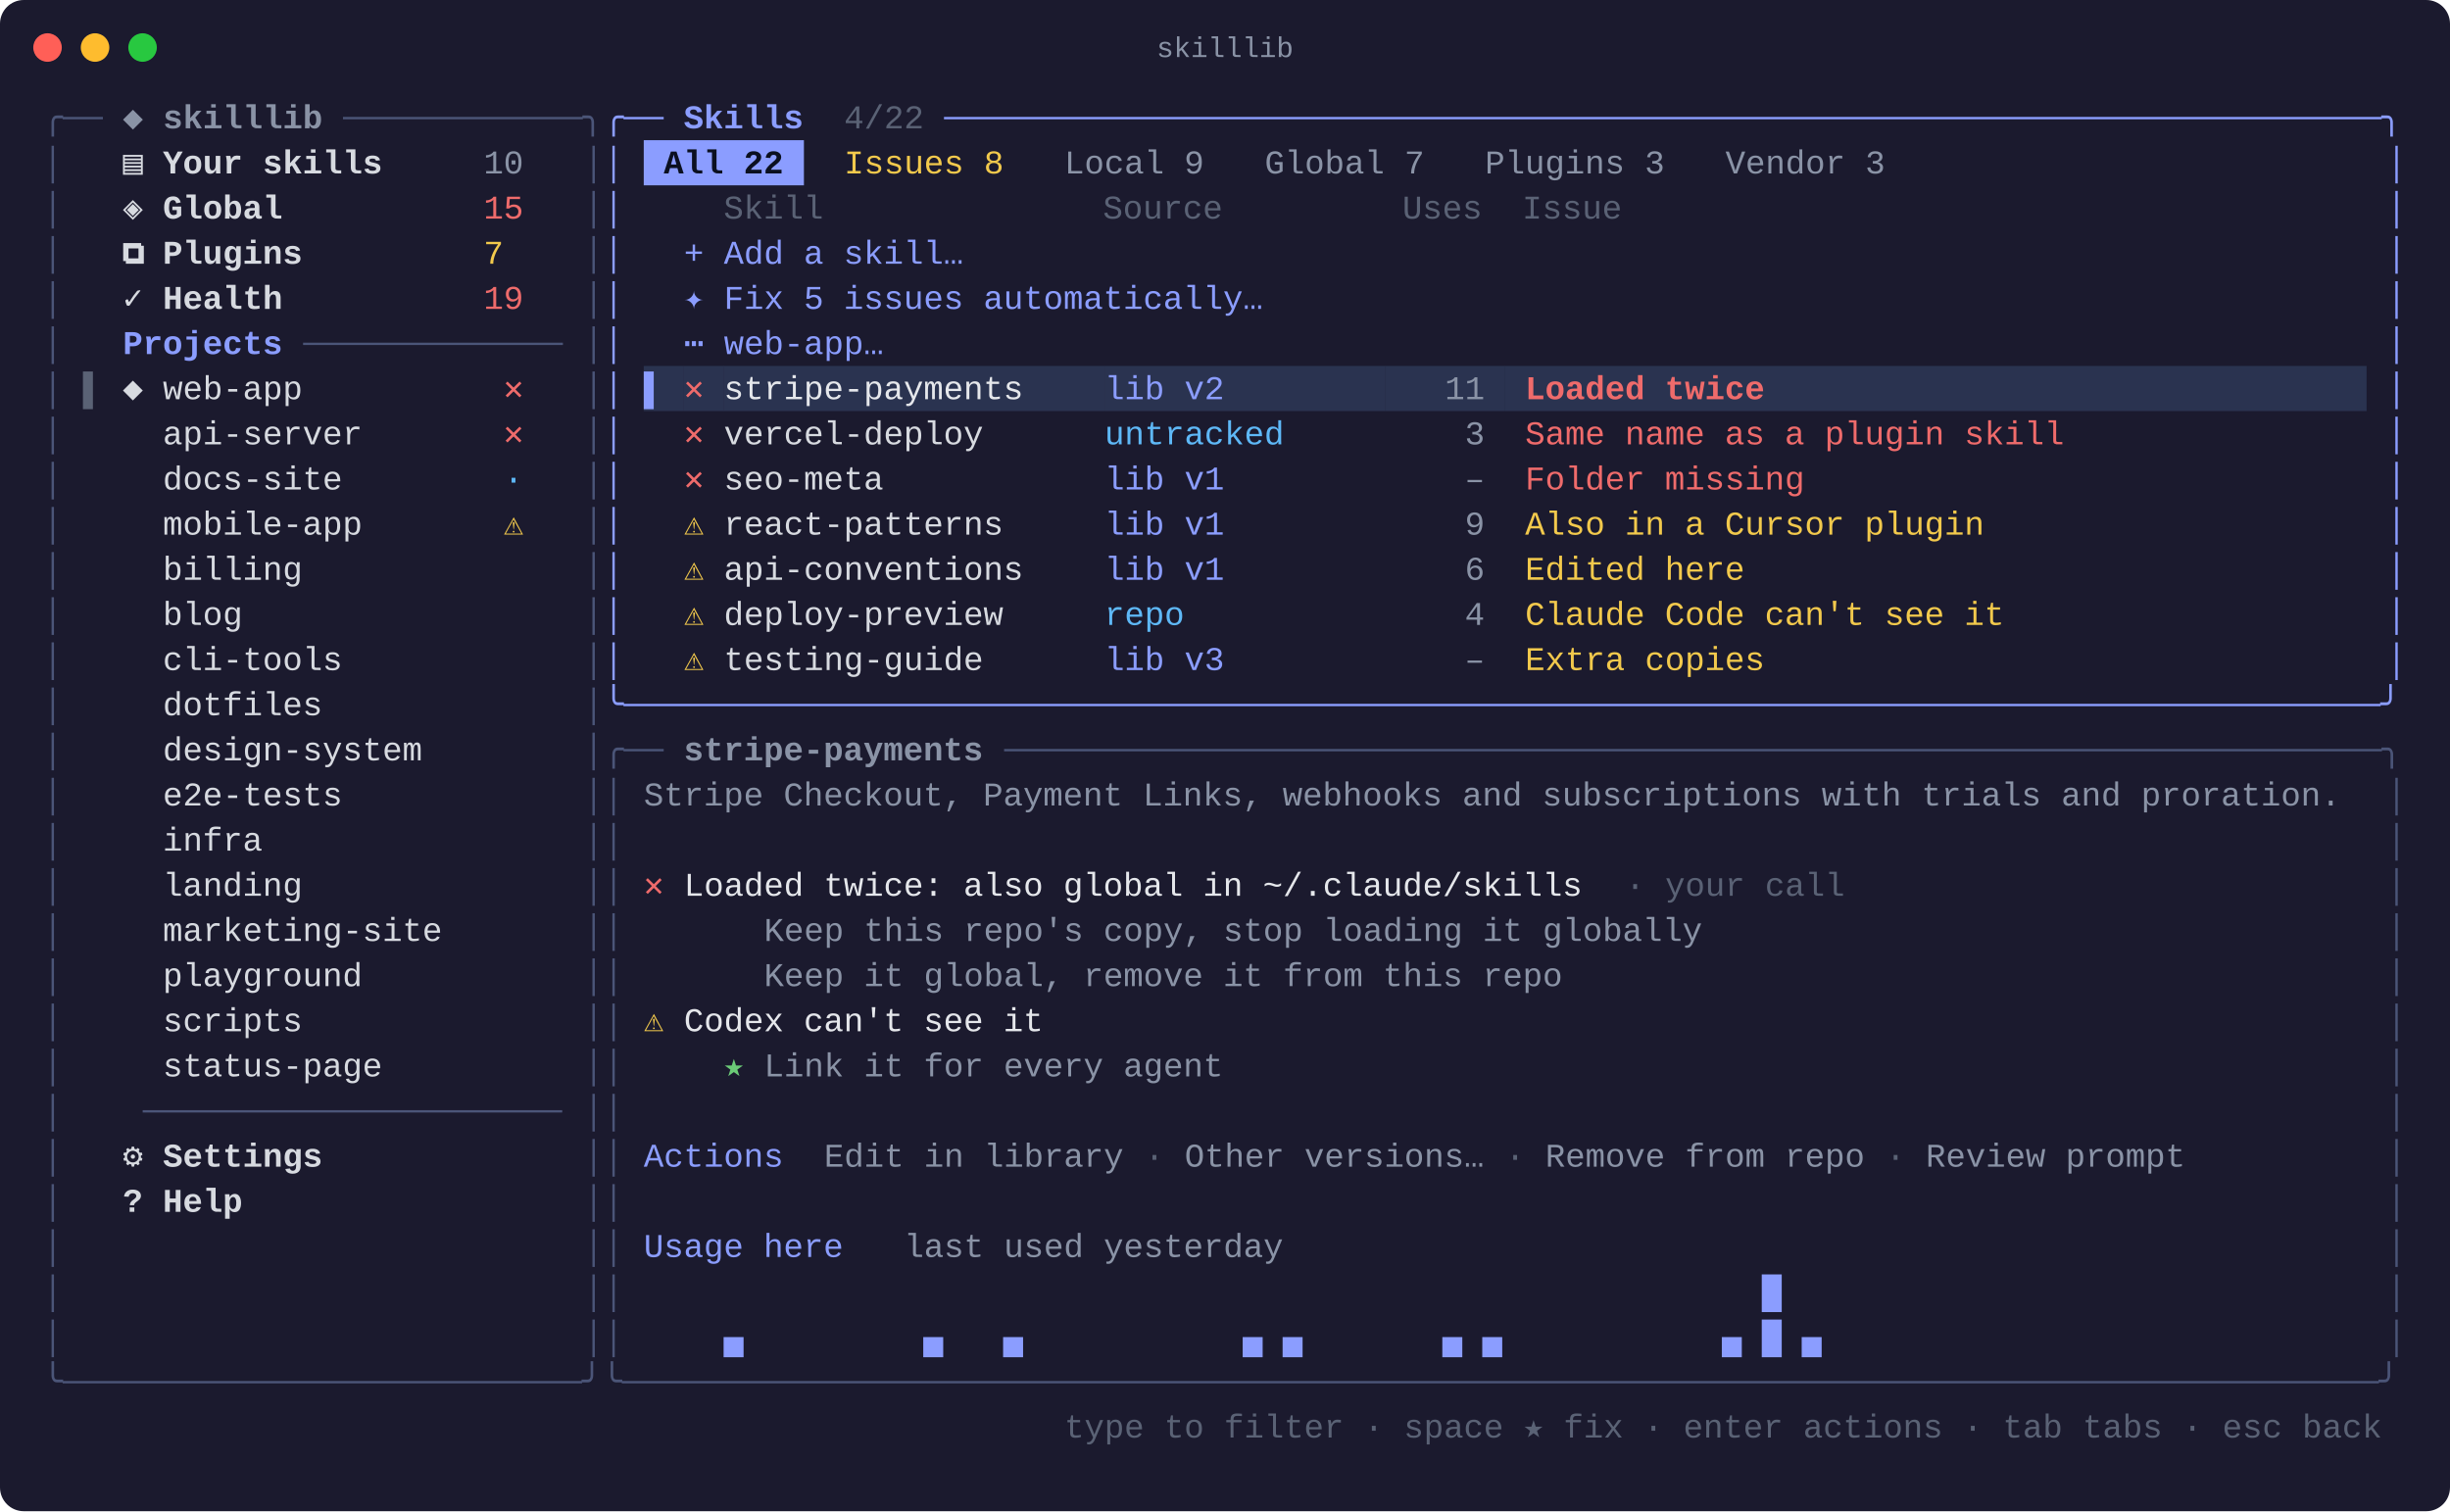
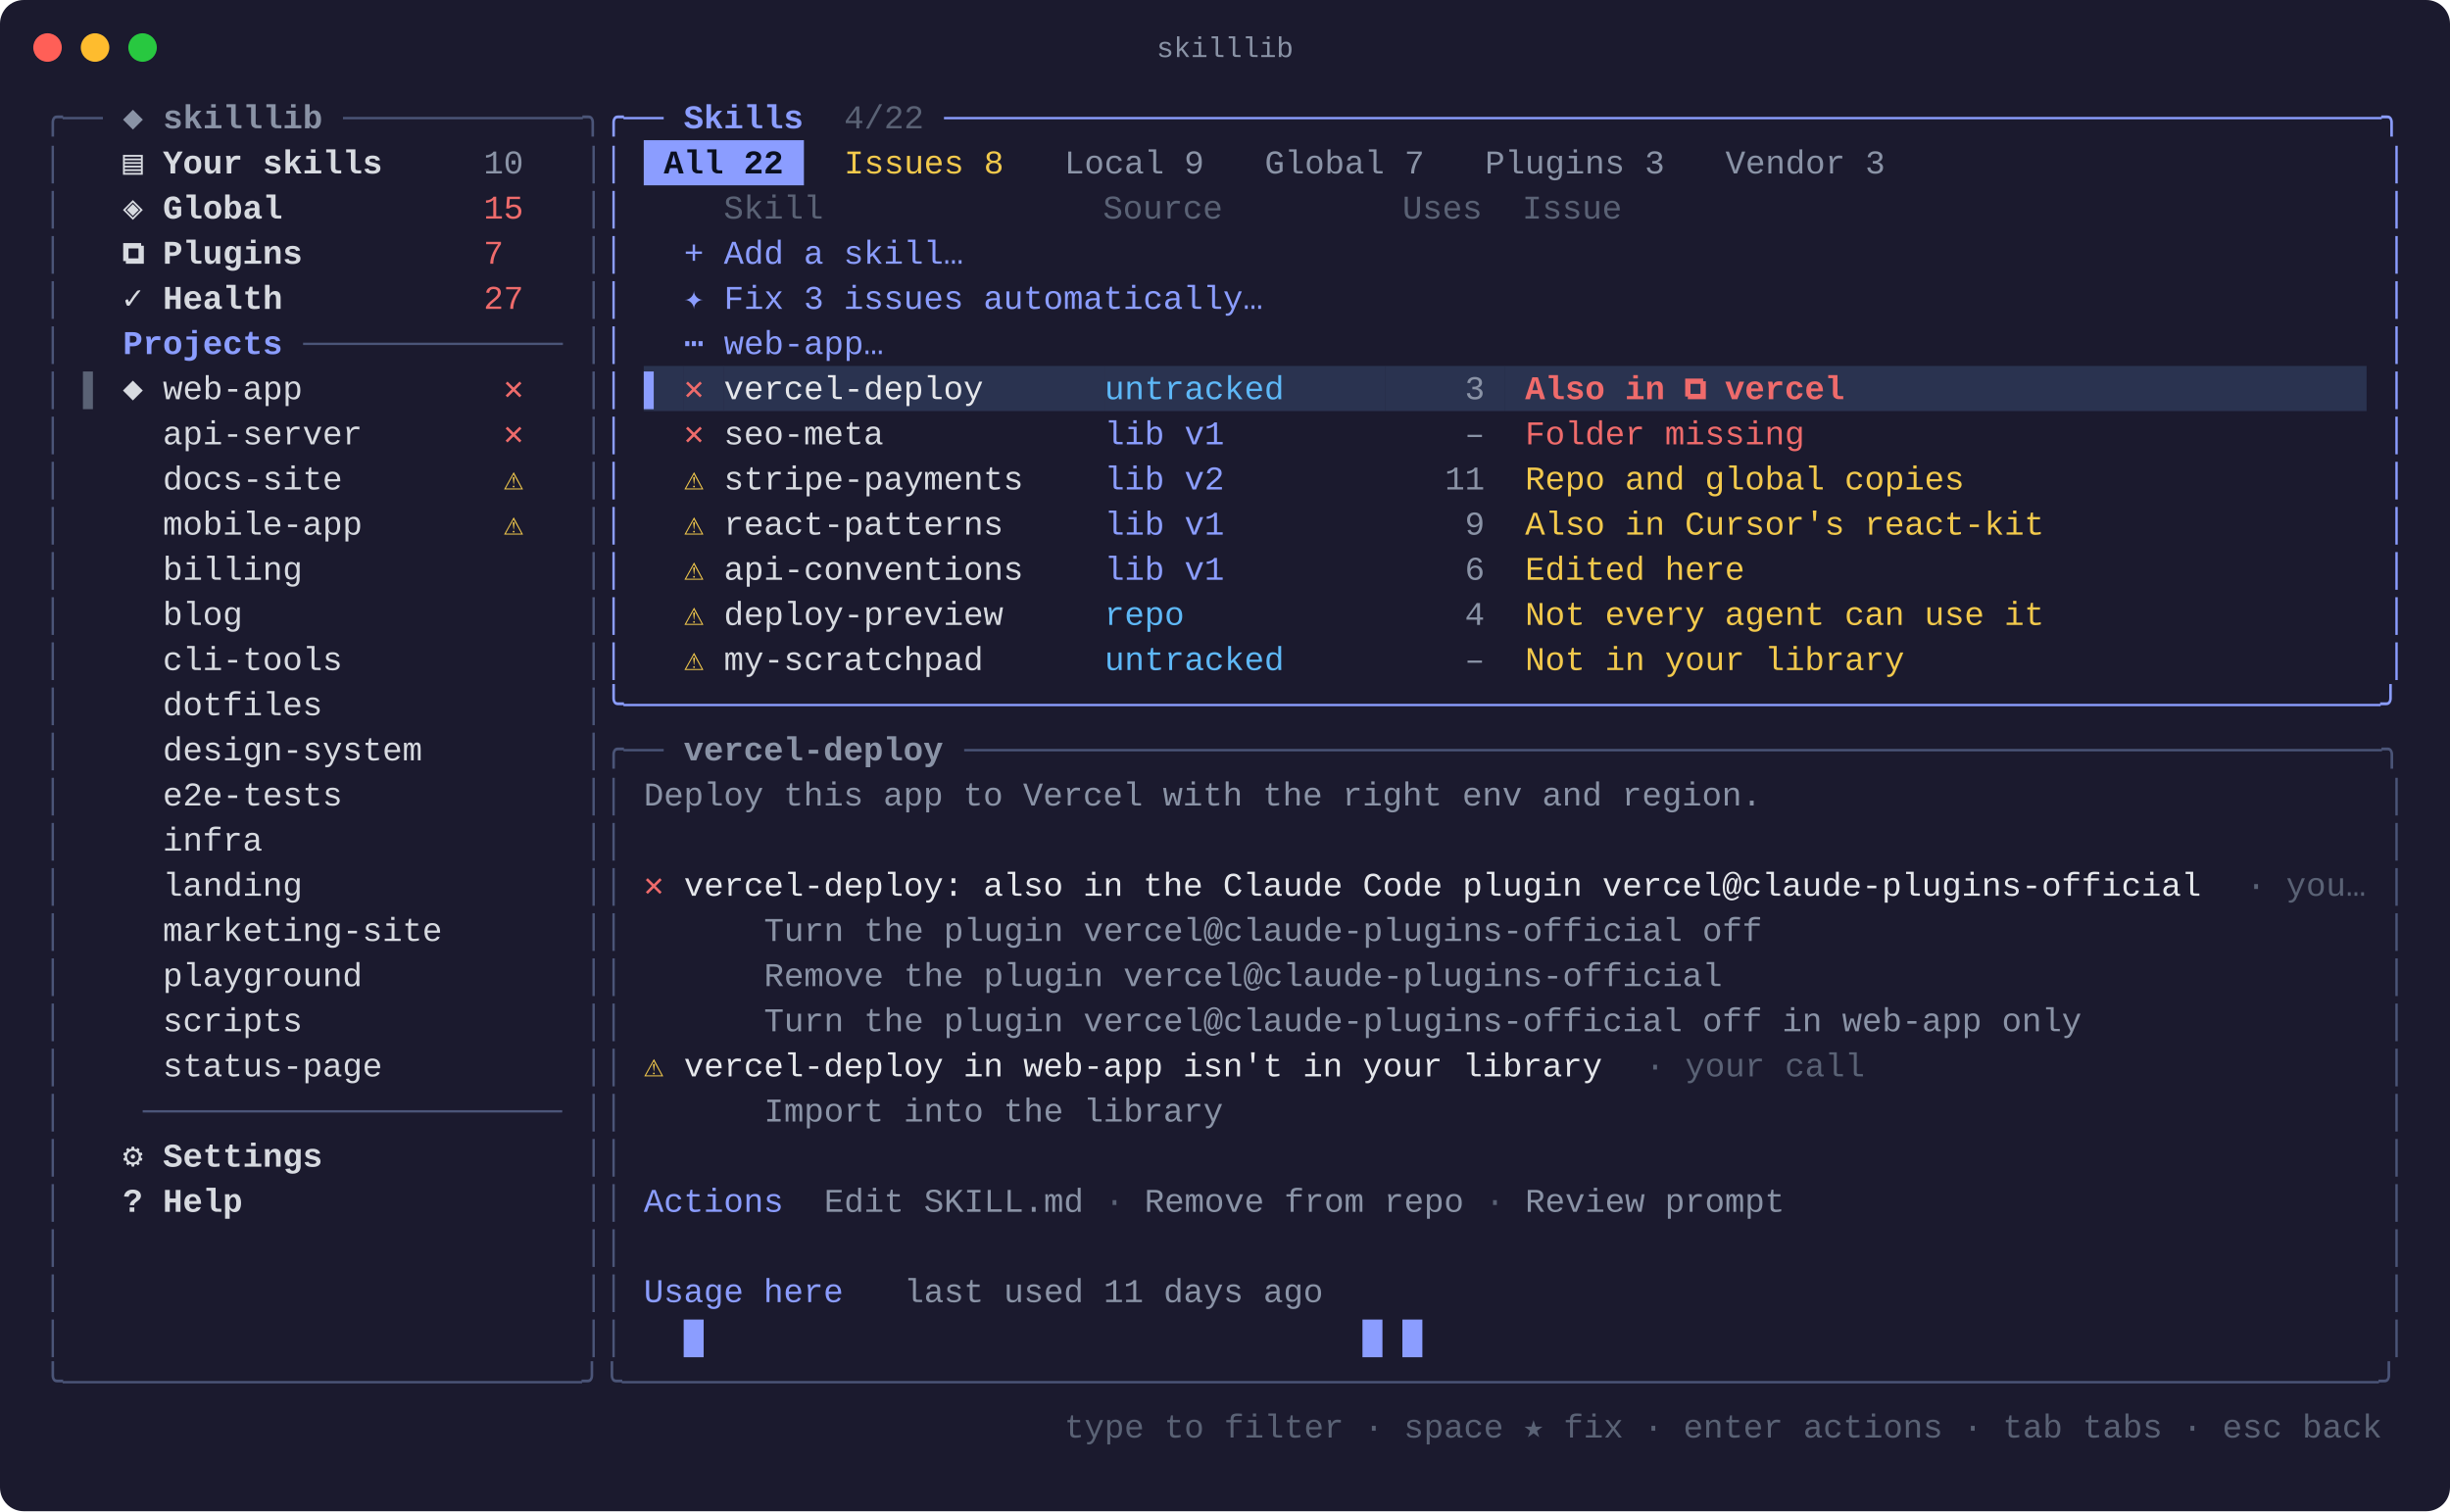
<svg xmlns="http://www.w3.org/2000/svg" width="1031" height="636" viewBox="0 0 1031 636" font-family="SFMono-Regular, Menlo, Consolas, 'Liberation Mono', monospace" font-size="14">
  <rect width="1031" height="636" rx="10" fill="#1b1a2e" />
  <circle cx="20" cy="20" r="6" fill="#ff5f57" />
  <circle cx="40" cy="20" r="6" fill="#febc2e" />
  <circle cx="60" cy="20" r="6" fill="#28c840" />
  <text x="515.5" y="24" fill="#8a93a6" font-size="12" text-anchor="middle">skilllib</text>
  <text x="18.0" y="54.0" fill="#4b5578" xml:space="preserve" textLength="25.3" lengthAdjust="spacingAndGlyphs">╭──</text>
  <text x="43.3" y="54.0" fill="#8a93a6" font-weight="bold" xml:space="preserve" textLength="101.2" lengthAdjust="spacingAndGlyphs"> ◆ skilllib </text>
  <text x="144.4" y="54.0" fill="#4b5578" xml:space="preserve" textLength="109.6" lengthAdjust="spacingAndGlyphs">────────────╮</text>
  <text x="254.0" y="54.0" fill="#8b9dff" xml:space="preserve" textLength="25.3" lengthAdjust="spacingAndGlyphs">╭──</text>
  <text x="279.3" y="54.0" fill="#8b9dff" font-weight="bold" xml:space="preserve" textLength="67.4" lengthAdjust="spacingAndGlyphs"> Skills </text>
  <text x="346.8" y="54.0" fill="#5a6275" xml:space="preserve" textLength="50.6" lengthAdjust="spacingAndGlyphs"> 4/22 </text>
  <text x="397.3" y="54.0" fill="#8b9dff" xml:space="preserve" textLength="615.4" lengthAdjust="spacingAndGlyphs">────────────────────────────────────────────────────────────────────────╮</text>
  <text x="18.0" y="73.0" fill="#4b5578" xml:space="preserve" textLength="8.4" lengthAdjust="spacingAndGlyphs">│</text>
  <text x="51.7" y="73.0" fill="#d7dae0" font-weight="bold" xml:space="preserve" textLength="151.7" lengthAdjust="spacingAndGlyphs">▤ Your skills     </text>
  <text x="203.5" y="73.0" fill="#8a93a6" xml:space="preserve" textLength="33.7" lengthAdjust="spacingAndGlyphs">10  </text>
  <text x="245.6" y="73.0" fill="#4b5578" xml:space="preserve" textLength="8.4" lengthAdjust="spacingAndGlyphs">│</text>
  <text x="254.0" y="73.0" fill="#8b9dff" xml:space="preserve" textLength="8.4" lengthAdjust="spacingAndGlyphs">│</text>
  <rect x="270.9" y="59.0" width="67.4" height="19" fill="#8b9dff" />
  <text x="270.9" y="73.0" fill="#0b1020" font-weight="bold" xml:space="preserve" textLength="67.4" lengthAdjust="spacingAndGlyphs"> All 22 </text>
  <text x="346.8" y="73.0" fill="#f2c94c" xml:space="preserve" textLength="84.3" lengthAdjust="spacingAndGlyphs"> Issues 8 </text>
  <text x="439.5" y="73.0" fill="#8a93a6" xml:space="preserve" textLength="75.9" lengthAdjust="spacingAndGlyphs"> Local 9 </text>
  <text x="523.8" y="73.0" fill="#8a93a6" xml:space="preserve" textLength="84.3" lengthAdjust="spacingAndGlyphs"> Global 7 </text>
  <text x="616.5" y="73.0" fill="#8a93a6" xml:space="preserve" textLength="92.7" lengthAdjust="spacingAndGlyphs"> Plugins 3 </text>
  <text x="717.7" y="73.0" fill="#8a93a6" xml:space="preserve" textLength="84.3" lengthAdjust="spacingAndGlyphs"> Vendor 3 </text>
  <text x="1004.3" y="73.0" fill="#8b9dff" xml:space="preserve" textLength="8.4" lengthAdjust="spacingAndGlyphs">│</text>
  <text x="18.0" y="92.0" fill="#4b5578" xml:space="preserve" textLength="8.4" lengthAdjust="spacingAndGlyphs">│</text>
  <text x="51.7" y="92.0" fill="#d7dae0" font-weight="bold" xml:space="preserve" textLength="151.7" lengthAdjust="spacingAndGlyphs">◈ Global          </text>
  <text x="203.5" y="92.0" fill="#ef6b6b" xml:space="preserve" textLength="33.7" lengthAdjust="spacingAndGlyphs">15  </text>
  <text x="245.6" y="92.0" fill="#4b5578" xml:space="preserve" textLength="8.4" lengthAdjust="spacingAndGlyphs">│</text>
  <text x="254.0" y="92.0" fill="#8b9dff" xml:space="preserve" textLength="8.4" lengthAdjust="spacingAndGlyphs">│</text>
  <text x="270.9" y="92.0" fill="#5a6275" xml:space="preserve" textLength="725.0" lengthAdjust="spacingAndGlyphs">    Skill              Source         Uses  Issue                                     </text>
  <text x="1004.3" y="92.0" fill="#8b9dff" xml:space="preserve" textLength="8.4" lengthAdjust="spacingAndGlyphs">│</text>
  <text x="18.0" y="111.0" fill="#4b5578" xml:space="preserve" textLength="8.4" lengthAdjust="spacingAndGlyphs">│</text>
  <text x="51.7" y="111.0" fill="#d7dae0" font-weight="bold" xml:space="preserve" textLength="151.7" lengthAdjust="spacingAndGlyphs">⧉ Plugins         </text>
-   <text x="203.5" y="111.0" fill="#f2c94c" xml:space="preserve" textLength="33.7" lengthAdjust="spacingAndGlyphs">7   </text>
+   <text x="203.5" y="111.0" fill="#ef6b6b" xml:space="preserve" textLength="33.7" lengthAdjust="spacingAndGlyphs">7   </text>
  <text x="245.6" y="111.0" fill="#4b5578" xml:space="preserve" textLength="8.4" lengthAdjust="spacingAndGlyphs">│</text>
  <text x="254.0" y="111.0" fill="#8b9dff" xml:space="preserve" textLength="8.4" lengthAdjust="spacingAndGlyphs">│</text>
  <text x="287.8" y="111.0" fill="#8b9dff" xml:space="preserve" textLength="708.1" lengthAdjust="spacingAndGlyphs">+ Add a skill…                                                                      </text>
  <text x="1004.3" y="111.0" fill="#8b9dff" xml:space="preserve" textLength="8.4" lengthAdjust="spacingAndGlyphs">│</text>
  <text x="18.0" y="130.0" fill="#4b5578" xml:space="preserve" textLength="8.4" lengthAdjust="spacingAndGlyphs">│</text>
  <text x="51.7" y="130.0" fill="#d7dae0" font-weight="bold" xml:space="preserve" textLength="151.7" lengthAdjust="spacingAndGlyphs">✓ Health          </text>
-   <text x="203.5" y="130.0" fill="#ef6b6b" xml:space="preserve" textLength="33.7" lengthAdjust="spacingAndGlyphs">19  </text>
+   <text x="203.5" y="130.0" fill="#ef6b6b" xml:space="preserve" textLength="33.7" lengthAdjust="spacingAndGlyphs">27  </text>
  <text x="245.6" y="130.0" fill="#4b5578" xml:space="preserve" textLength="8.4" lengthAdjust="spacingAndGlyphs">│</text>
  <text x="254.0" y="130.0" fill="#8b9dff" xml:space="preserve" textLength="8.4" lengthAdjust="spacingAndGlyphs">│</text>
-   <text x="287.8" y="130.0" fill="#8b9dff" xml:space="preserve" textLength="708.1" lengthAdjust="spacingAndGlyphs">✦ Fix 5 issues automatically…                                                       </text>
+   <text x="287.8" y="130.0" fill="#8b9dff" xml:space="preserve" textLength="708.1" lengthAdjust="spacingAndGlyphs">✦ Fix 3 issues automatically…                                                       </text>
  <text x="1004.3" y="130.0" fill="#8b9dff" xml:space="preserve" textLength="8.4" lengthAdjust="spacingAndGlyphs">│</text>
  <text x="18.0" y="149.0" fill="#4b5578" xml:space="preserve" textLength="8.4" lengthAdjust="spacingAndGlyphs">│</text>
  <text x="34.9" y="149.0" fill="#8b9dff" font-weight="bold" xml:space="preserve" textLength="92.7" lengthAdjust="spacingAndGlyphs">  Projects </text>
  <text x="127.6" y="149.0" fill="#4b5578" xml:space="preserve" textLength="109.6" lengthAdjust="spacingAndGlyphs">─────────────</text>
  <text x="245.6" y="149.0" fill="#4b5578" xml:space="preserve" textLength="8.4" lengthAdjust="spacingAndGlyphs">│</text>
  <text x="254.0" y="149.0" fill="#8b9dff" xml:space="preserve" textLength="8.4" lengthAdjust="spacingAndGlyphs">│</text>
  <text x="287.8" y="149.0" fill="#8b9dff" xml:space="preserve" textLength="708.1" lengthAdjust="spacingAndGlyphs">⋯ web-app…                                                                          </text>
  <text x="1004.3" y="149.0" fill="#8b9dff" xml:space="preserve" textLength="8.4" lengthAdjust="spacingAndGlyphs">│</text>
  <text x="18.0" y="168.0" fill="#4b5578" xml:space="preserve" textLength="8.4" lengthAdjust="spacingAndGlyphs">│</text>
  <text x="34.9" y="168.0" fill="#5a6275" xml:space="preserve" textLength="16.9" lengthAdjust="spacingAndGlyphs">▌ </text>
  <text x="51.7" y="168.0" fill="#d7dae0" xml:space="preserve" textLength="160.2" lengthAdjust="spacingAndGlyphs">◆ web-app          </text>
  <text x="211.9" y="168.0" fill="#ef6b6b" xml:space="preserve" textLength="25.3" lengthAdjust="spacingAndGlyphs">✕  </text>
  <text x="245.6" y="168.0" fill="#4b5578" xml:space="preserve" textLength="8.4" lengthAdjust="spacingAndGlyphs">│</text>
  <text x="254.0" y="168.0" fill="#8b9dff" xml:space="preserve" textLength="8.4" lengthAdjust="spacingAndGlyphs">│</text>
  <rect x="270.9" y="154.0" width="16.9" height="19" fill="#2a3350" />
  <text x="270.9" y="168.0" fill="#8b9dff" xml:space="preserve" textLength="16.9" lengthAdjust="spacingAndGlyphs">▌ </text>
  <rect x="287.8" y="154.0" width="16.9" height="19" fill="#2a3350" />
  <text x="287.8" y="168.0" fill="#ef6b6b" xml:space="preserve" textLength="16.9" lengthAdjust="spacingAndGlyphs">✕ </text>
  <rect x="304.6" y="154.0" width="160.2" height="19" fill="#2a3350" />
-   <text x="304.6" y="168.0" fill="#e5e7eb" xml:space="preserve" textLength="160.2" lengthAdjust="spacingAndGlyphs">stripe-payments    </text>
+   <text x="304.6" y="168.0" fill="#e5e7eb" xml:space="preserve" textLength="160.2" lengthAdjust="spacingAndGlyphs">vercel-deploy      </text>
  <rect x="464.8" y="154.0" width="118.0" height="19" fill="#2a3350" />
-   <text x="464.8" y="168.0" fill="#8b9dff" xml:space="preserve" textLength="118.0" lengthAdjust="spacingAndGlyphs">lib v2        </text>
+   <text x="464.8" y="168.0" fill="#5eb8f7" xml:space="preserve" textLength="118.0" lengthAdjust="spacingAndGlyphs">untracked     </text>
  <rect x="582.8" y="154.0" width="50.6" height="19" fill="#2a3350" />
-   <text x="582.8" y="168.0" fill="#8a93a6" xml:space="preserve" textLength="50.6" lengthAdjust="spacingAndGlyphs">   11 </text>
+   <text x="582.8" y="168.0" fill="#8a93a6" xml:space="preserve" textLength="50.6" lengthAdjust="spacingAndGlyphs">    3 </text>
  <rect x="633.4" y="154.0" width="362.5" height="19" fill="#2a3350" />
-   <text x="633.4" y="168.0" fill="#ef6b6b" font-weight="bold" xml:space="preserve" textLength="362.5" lengthAdjust="spacingAndGlyphs"> Loaded twice                              </text>
+   <text x="633.4" y="168.0" fill="#ef6b6b" font-weight="bold" xml:space="preserve" textLength="362.5" lengthAdjust="spacingAndGlyphs"> Also in ⧉ vercel                          </text>
  <text x="1004.3" y="168.0" fill="#8b9dff" xml:space="preserve" textLength="8.4" lengthAdjust="spacingAndGlyphs">│</text>
  <text x="18.0" y="187.0" fill="#4b5578" xml:space="preserve" textLength="8.4" lengthAdjust="spacingAndGlyphs">│</text>
  <text x="51.7" y="187.0" fill="#d7dae0" xml:space="preserve" textLength="160.2" lengthAdjust="spacingAndGlyphs">  api-server       </text>
  <text x="211.9" y="187.0" fill="#ef6b6b" xml:space="preserve" textLength="25.3" lengthAdjust="spacingAndGlyphs">✕  </text>
  <text x="245.6" y="187.0" fill="#4b5578" xml:space="preserve" textLength="8.4" lengthAdjust="spacingAndGlyphs">│</text>
  <text x="254.0" y="187.0" fill="#8b9dff" xml:space="preserve" textLength="8.4" lengthAdjust="spacingAndGlyphs">│</text>
  <text x="287.8" y="187.0" fill="#ef6b6b" xml:space="preserve" textLength="16.9" lengthAdjust="spacingAndGlyphs">✕ </text>
-   <text x="304.6" y="187.0" fill="#d7dae0" xml:space="preserve" textLength="160.2" lengthAdjust="spacingAndGlyphs">vercel-deploy      </text>
-   <text x="464.8" y="187.0" fill="#5eb8f7" xml:space="preserve" textLength="118.0" lengthAdjust="spacingAndGlyphs">untracked     </text>
-   <text x="582.8" y="187.0" fill="#8a93a6" xml:space="preserve" textLength="50.6" lengthAdjust="spacingAndGlyphs">    3 </text>
-   <text x="633.4" y="187.0" fill="#ef6b6b" xml:space="preserve" textLength="362.5" lengthAdjust="spacingAndGlyphs"> Same name as a plugin skill               </text>
+   <text x="304.6" y="187.0" fill="#d7dae0" xml:space="preserve" textLength="160.2" lengthAdjust="spacingAndGlyphs">seo-meta           </text>
+   <text x="464.8" y="187.0" fill="#8b9dff" xml:space="preserve" textLength="118.0" lengthAdjust="spacingAndGlyphs">lib v1        </text>
+   <text x="582.8" y="187.0" fill="#8a93a6" xml:space="preserve" textLength="50.6" lengthAdjust="spacingAndGlyphs">    – </text>
+   <text x="633.4" y="187.0" fill="#ef6b6b" xml:space="preserve" textLength="362.5" lengthAdjust="spacingAndGlyphs"> Folder missing                            </text>
  <text x="1004.3" y="187.0" fill="#8b9dff" xml:space="preserve" textLength="8.4" lengthAdjust="spacingAndGlyphs">│</text>
  <text x="18.0" y="206.0" fill="#4b5578" xml:space="preserve" textLength="8.4" lengthAdjust="spacingAndGlyphs">│</text>
  <text x="51.7" y="206.0" fill="#d7dae0" xml:space="preserve" textLength="160.2" lengthAdjust="spacingAndGlyphs">  docs-site        </text>
-   <text x="211.9" y="206.0" fill="#5eb8f7" xml:space="preserve" textLength="25.3" lengthAdjust="spacingAndGlyphs">·  </text>
+   <text x="211.9" y="206.0" fill="#f2c94c" xml:space="preserve" textLength="25.3" lengthAdjust="spacingAndGlyphs">⚠  </text>
  <text x="245.6" y="206.0" fill="#4b5578" xml:space="preserve" textLength="8.4" lengthAdjust="spacingAndGlyphs">│</text>
  <text x="254.0" y="206.0" fill="#8b9dff" xml:space="preserve" textLength="8.4" lengthAdjust="spacingAndGlyphs">│</text>
-   <text x="287.8" y="206.0" fill="#ef6b6b" xml:space="preserve" textLength="16.9" lengthAdjust="spacingAndGlyphs">✕ </text>
-   <text x="304.6" y="206.0" fill="#d7dae0" xml:space="preserve" textLength="160.2" lengthAdjust="spacingAndGlyphs">seo-meta           </text>
-   <text x="464.8" y="206.0" fill="#8b9dff" xml:space="preserve" textLength="118.0" lengthAdjust="spacingAndGlyphs">lib v1        </text>
-   <text x="582.8" y="206.0" fill="#8a93a6" xml:space="preserve" textLength="50.6" lengthAdjust="spacingAndGlyphs">    – </text>
-   <text x="633.4" y="206.0" fill="#ef6b6b" xml:space="preserve" textLength="362.5" lengthAdjust="spacingAndGlyphs"> Folder missing                            </text>
+   <text x="287.8" y="206.0" fill="#f2c94c" xml:space="preserve" textLength="16.9" lengthAdjust="spacingAndGlyphs">⚠ </text>
+   <text x="304.6" y="206.0" fill="#d7dae0" xml:space="preserve" textLength="160.2" lengthAdjust="spacingAndGlyphs">stripe-payments    </text>
+   <text x="464.8" y="206.0" fill="#8b9dff" xml:space="preserve" textLength="118.0" lengthAdjust="spacingAndGlyphs">lib v2        </text>
+   <text x="582.8" y="206.0" fill="#8a93a6" xml:space="preserve" textLength="50.6" lengthAdjust="spacingAndGlyphs">   11 </text>
+   <text x="633.4" y="206.0" fill="#f2c94c" xml:space="preserve" textLength="362.5" lengthAdjust="spacingAndGlyphs"> Repo and global copies                    </text>
  <text x="1004.3" y="206.0" fill="#8b9dff" xml:space="preserve" textLength="8.4" lengthAdjust="spacingAndGlyphs">│</text>
  <text x="18.0" y="225.0" fill="#4b5578" xml:space="preserve" textLength="8.4" lengthAdjust="spacingAndGlyphs">│</text>
  <text x="51.7" y="225.0" fill="#d7dae0" xml:space="preserve" textLength="160.2" lengthAdjust="spacingAndGlyphs">  mobile-app       </text>
  <text x="211.9" y="225.0" fill="#f2c94c" xml:space="preserve" textLength="25.3" lengthAdjust="spacingAndGlyphs">⚠  </text>
  <text x="245.6" y="225.0" fill="#4b5578" xml:space="preserve" textLength="8.4" lengthAdjust="spacingAndGlyphs">│</text>
  <text x="254.0" y="225.0" fill="#8b9dff" xml:space="preserve" textLength="8.4" lengthAdjust="spacingAndGlyphs">│</text>
  <text x="287.8" y="225.0" fill="#f2c94c" xml:space="preserve" textLength="16.9" lengthAdjust="spacingAndGlyphs">⚠ </text>
  <text x="304.6" y="225.0" fill="#d7dae0" xml:space="preserve" textLength="160.2" lengthAdjust="spacingAndGlyphs">react-patterns     </text>
  <text x="464.8" y="225.0" fill="#8b9dff" xml:space="preserve" textLength="118.0" lengthAdjust="spacingAndGlyphs">lib v1        </text>
  <text x="582.8" y="225.0" fill="#8a93a6" xml:space="preserve" textLength="50.6" lengthAdjust="spacingAndGlyphs">    9 </text>
-   <text x="633.4" y="225.0" fill="#f2c94c" xml:space="preserve" textLength="362.5" lengthAdjust="spacingAndGlyphs"> Also in a Cursor plugin                   </text>
+   <text x="633.4" y="225.0" fill="#f2c94c" xml:space="preserve" textLength="362.5" lengthAdjust="spacingAndGlyphs"> Also in Cursor's react-kit                </text>
  <text x="1004.3" y="225.0" fill="#8b9dff" xml:space="preserve" textLength="8.4" lengthAdjust="spacingAndGlyphs">│</text>
  <text x="18.0" y="244.0" fill="#4b5578" xml:space="preserve" textLength="8.4" lengthAdjust="spacingAndGlyphs">│</text>
  <text x="51.7" y="244.0" fill="#d7dae0" xml:space="preserve" textLength="193.9" lengthAdjust="spacingAndGlyphs">  billing              </text>
  <text x="245.6" y="244.0" fill="#4b5578" xml:space="preserve" textLength="8.4" lengthAdjust="spacingAndGlyphs">│</text>
  <text x="254.0" y="244.0" fill="#8b9dff" xml:space="preserve" textLength="8.4" lengthAdjust="spacingAndGlyphs">│</text>
  <text x="287.8" y="244.0" fill="#f2c94c" xml:space="preserve" textLength="16.9" lengthAdjust="spacingAndGlyphs">⚠ </text>
  <text x="304.6" y="244.0" fill="#d7dae0" xml:space="preserve" textLength="160.2" lengthAdjust="spacingAndGlyphs">api-conventions    </text>
  <text x="464.8" y="244.0" fill="#8b9dff" xml:space="preserve" textLength="118.0" lengthAdjust="spacingAndGlyphs">lib v1        </text>
  <text x="582.8" y="244.0" fill="#8a93a6" xml:space="preserve" textLength="50.6" lengthAdjust="spacingAndGlyphs">    6 </text>
  <text x="633.4" y="244.0" fill="#f2c94c" xml:space="preserve" textLength="362.5" lengthAdjust="spacingAndGlyphs"> Edited here                               </text>
  <text x="1004.3" y="244.0" fill="#8b9dff" xml:space="preserve" textLength="8.4" lengthAdjust="spacingAndGlyphs">│</text>
  <text x="18.0" y="263.0" fill="#4b5578" xml:space="preserve" textLength="8.4" lengthAdjust="spacingAndGlyphs">│</text>
  <text x="51.7" y="263.0" fill="#d7dae0" xml:space="preserve" textLength="193.9" lengthAdjust="spacingAndGlyphs">  blog                 </text>
  <text x="245.6" y="263.0" fill="#4b5578" xml:space="preserve" textLength="8.4" lengthAdjust="spacingAndGlyphs">│</text>
  <text x="254.0" y="263.0" fill="#8b9dff" xml:space="preserve" textLength="8.4" lengthAdjust="spacingAndGlyphs">│</text>
  <text x="287.8" y="263.0" fill="#f2c94c" xml:space="preserve" textLength="16.9" lengthAdjust="spacingAndGlyphs">⚠ </text>
  <text x="304.6" y="263.0" fill="#d7dae0" xml:space="preserve" textLength="160.2" lengthAdjust="spacingAndGlyphs">deploy-preview     </text>
  <text x="464.8" y="263.0" fill="#5eb8f7" xml:space="preserve" textLength="118.0" lengthAdjust="spacingAndGlyphs">repo          </text>
  <text x="582.8" y="263.0" fill="#8a93a6" xml:space="preserve" textLength="50.6" lengthAdjust="spacingAndGlyphs">    4 </text>
-   <text x="633.4" y="263.0" fill="#f2c94c" xml:space="preserve" textLength="362.5" lengthAdjust="spacingAndGlyphs"> Claude Code can't see it                  </text>
+   <text x="633.4" y="263.0" fill="#f2c94c" xml:space="preserve" textLength="362.5" lengthAdjust="spacingAndGlyphs"> Not every agent can use it                </text>
  <text x="1004.3" y="263.0" fill="#8b9dff" xml:space="preserve" textLength="8.4" lengthAdjust="spacingAndGlyphs">│</text>
  <text x="18.0" y="282.0" fill="#4b5578" xml:space="preserve" textLength="8.4" lengthAdjust="spacingAndGlyphs">│</text>
  <text x="51.7" y="282.0" fill="#d7dae0" xml:space="preserve" textLength="193.9" lengthAdjust="spacingAndGlyphs">  cli-tools            </text>
  <text x="245.6" y="282.0" fill="#4b5578" xml:space="preserve" textLength="8.4" lengthAdjust="spacingAndGlyphs">│</text>
  <text x="254.0" y="282.0" fill="#8b9dff" xml:space="preserve" textLength="8.4" lengthAdjust="spacingAndGlyphs">│</text>
  <text x="287.8" y="282.0" fill="#f2c94c" xml:space="preserve" textLength="16.9" lengthAdjust="spacingAndGlyphs">⚠ </text>
-   <text x="304.6" y="282.0" fill="#d7dae0" xml:space="preserve" textLength="160.2" lengthAdjust="spacingAndGlyphs">testing-guide      </text>
-   <text x="464.8" y="282.0" fill="#8b9dff" xml:space="preserve" textLength="118.0" lengthAdjust="spacingAndGlyphs">lib v3        </text>
+   <text x="304.6" y="282.0" fill="#d7dae0" xml:space="preserve" textLength="160.2" lengthAdjust="spacingAndGlyphs">my-scratchpad      </text>
+   <text x="464.8" y="282.0" fill="#5eb8f7" xml:space="preserve" textLength="118.0" lengthAdjust="spacingAndGlyphs">untracked     </text>
  <text x="582.8" y="282.0" fill="#8a93a6" xml:space="preserve" textLength="50.6" lengthAdjust="spacingAndGlyphs">    – </text>
-   <text x="633.4" y="282.0" fill="#f2c94c" xml:space="preserve" textLength="362.5" lengthAdjust="spacingAndGlyphs"> Extra copies                              </text>
+   <text x="633.4" y="282.0" fill="#f2c94c" xml:space="preserve" textLength="362.5" lengthAdjust="spacingAndGlyphs"> Not in your library                       </text>
  <text x="1004.3" y="282.0" fill="#8b9dff" xml:space="preserve" textLength="8.4" lengthAdjust="spacingAndGlyphs">│</text>
  <text x="18.0" y="301.0" fill="#4b5578" xml:space="preserve" textLength="8.4" lengthAdjust="spacingAndGlyphs">│</text>
  <text x="51.7" y="301.0" fill="#d7dae0" xml:space="preserve" textLength="193.9" lengthAdjust="spacingAndGlyphs">  dotfiles             </text>
  <text x="245.6" y="301.0" fill="#4b5578" xml:space="preserve" textLength="8.4" lengthAdjust="spacingAndGlyphs">│</text>
  <text x="254.0" y="301.0" fill="#8b9dff" xml:space="preserve" textLength="758.7" lengthAdjust="spacingAndGlyphs">╰────────────────────────────────────────────────────────────────────────────────────────╯</text>
  <text x="18.0" y="320.0" fill="#4b5578" xml:space="preserve" textLength="8.4" lengthAdjust="spacingAndGlyphs">│</text>
  <text x="51.7" y="320.0" fill="#d7dae0" xml:space="preserve" textLength="193.9" lengthAdjust="spacingAndGlyphs">  design-system        </text>
  <text x="245.6" y="320.0" fill="#4b5578" xml:space="preserve" textLength="33.7" lengthAdjust="spacingAndGlyphs">│╭──</text>
-   <text x="279.3" y="320.0" fill="#8a93a6" font-weight="bold" xml:space="preserve" textLength="143.3" lengthAdjust="spacingAndGlyphs"> stripe-payments </text>
-   <text x="422.6" y="320.0" fill="#4b5578" xml:space="preserve" textLength="590.1" lengthAdjust="spacingAndGlyphs">─────────────────────────────────────────────────────────────────────╮</text>
+   <text x="279.3" y="320.0" fill="#8a93a6" font-weight="bold" xml:space="preserve" textLength="126.4" lengthAdjust="spacingAndGlyphs"> vercel-deploy </text>
+   <text x="405.8" y="320.0" fill="#4b5578" xml:space="preserve" textLength="607.0" lengthAdjust="spacingAndGlyphs">───────────────────────────────────────────────────────────────────────╮</text>
  <text x="18.0" y="339.0" fill="#4b5578" xml:space="preserve" textLength="8.4" lengthAdjust="spacingAndGlyphs">│</text>
  <text x="51.7" y="339.0" fill="#d7dae0" xml:space="preserve" textLength="193.9" lengthAdjust="spacingAndGlyphs">  e2e-tests            </text>
  <text x="245.6" y="339.0" fill="#4b5578" xml:space="preserve" textLength="16.9" lengthAdjust="spacingAndGlyphs">││</text>
-   <text x="270.9" y="339.0" fill="#8a93a6" xml:space="preserve" textLength="716.5" lengthAdjust="spacingAndGlyphs">Stripe Checkout, Payment Links, webhooks and subscriptions with trials and proration.</text>
+   <text x="270.9" y="339.0" fill="#8a93a6" xml:space="preserve" textLength="472.1" lengthAdjust="spacingAndGlyphs">Deploy this app to Vercel with the right env and region.</text>
  <text x="1004.3" y="339.0" fill="#4b5578" xml:space="preserve" textLength="8.4" lengthAdjust="spacingAndGlyphs">│</text>
  <text x="18.0" y="358.0" fill="#4b5578" xml:space="preserve" textLength="8.4" lengthAdjust="spacingAndGlyphs">│</text>
  <text x="51.7" y="358.0" fill="#d7dae0" xml:space="preserve" textLength="193.9" lengthAdjust="spacingAndGlyphs">  infra                </text>
  <text x="245.6" y="358.0" fill="#4b5578" xml:space="preserve" textLength="16.9" lengthAdjust="spacingAndGlyphs">││</text>
  <text x="1004.3" y="358.0" fill="#4b5578" xml:space="preserve" textLength="8.4" lengthAdjust="spacingAndGlyphs">│</text>
  <text x="18.0" y="377.0" fill="#4b5578" xml:space="preserve" textLength="8.4" lengthAdjust="spacingAndGlyphs">│</text>
  <text x="51.7" y="377.0" fill="#d7dae0" xml:space="preserve" textLength="193.9" lengthAdjust="spacingAndGlyphs">  landing              </text>
  <text x="245.6" y="377.0" fill="#4b5578" xml:space="preserve" textLength="16.9" lengthAdjust="spacingAndGlyphs">││</text>
  <text x="270.9" y="377.0" fill="#ef6b6b" xml:space="preserve" textLength="16.9" lengthAdjust="spacingAndGlyphs">✕ </text>
-   <text x="287.8" y="377.0" fill="#e5e7eb" xml:space="preserve" textLength="379.3" lengthAdjust="spacingAndGlyphs">Loaded twice: also global in ~/.claude/skills</text>
-   <text x="667.1" y="377.0" fill="#5a6275" xml:space="preserve" textLength="109.6" lengthAdjust="spacingAndGlyphs">  · your call</text>
+   <text x="287.8" y="377.0" fill="#e5e7eb" xml:space="preserve" textLength="640.7" lengthAdjust="spacingAndGlyphs">vercel-deploy: also in the Claude Code plugin vercel@claude-plugins-official</text>
+   <text x="928.4" y="377.0" fill="#5a6275" xml:space="preserve" textLength="67.4" lengthAdjust="spacingAndGlyphs">  · you…</text>
  <text x="1004.3" y="377.0" fill="#4b5578" xml:space="preserve" textLength="8.4" lengthAdjust="spacingAndGlyphs">│</text>
  <text x="18.0" y="396.0" fill="#4b5578" xml:space="preserve" textLength="8.4" lengthAdjust="spacingAndGlyphs">│</text>
  <text x="51.7" y="396.0" fill="#d7dae0" xml:space="preserve" textLength="193.9" lengthAdjust="spacingAndGlyphs">  marketing-site       </text>
  <text x="245.6" y="396.0" fill="#4b5578" xml:space="preserve" textLength="16.9" lengthAdjust="spacingAndGlyphs">││</text>
-   <text x="321.5" y="396.0" fill="#8a93a6" xml:space="preserve" textLength="396.2" lengthAdjust="spacingAndGlyphs">Keep this repo's copy, stop loading it globally</text>
+   <text x="321.5" y="396.0" fill="#8a93a6" xml:space="preserve" textLength="421.5" lengthAdjust="spacingAndGlyphs">Turn the plugin vercel@claude-plugins-official off</text>
  <text x="1004.3" y="396.0" fill="#4b5578" xml:space="preserve" textLength="8.4" lengthAdjust="spacingAndGlyphs">│</text>
  <text x="18.0" y="415.0" fill="#4b5578" xml:space="preserve" textLength="8.4" lengthAdjust="spacingAndGlyphs">│</text>
  <text x="51.7" y="415.0" fill="#d7dae0" xml:space="preserve" textLength="193.9" lengthAdjust="spacingAndGlyphs">  playground           </text>
  <text x="245.6" y="415.0" fill="#4b5578" xml:space="preserve" textLength="16.9" lengthAdjust="spacingAndGlyphs">││</text>
-   <text x="321.5" y="415.0" fill="#8a93a6" xml:space="preserve" textLength="337.2" lengthAdjust="spacingAndGlyphs">Keep it global, remove it from this repo</text>
+   <text x="321.5" y="415.0" fill="#8a93a6" xml:space="preserve" textLength="404.6" lengthAdjust="spacingAndGlyphs">Remove the plugin vercel@claude-plugins-official</text>
  <text x="1004.3" y="415.0" fill="#4b5578" xml:space="preserve" textLength="8.4" lengthAdjust="spacingAndGlyphs">│</text>
  <text x="18.0" y="434.0" fill="#4b5578" xml:space="preserve" textLength="8.4" lengthAdjust="spacingAndGlyphs">│</text>
  <text x="51.7" y="434.0" fill="#d7dae0" xml:space="preserve" textLength="193.9" lengthAdjust="spacingAndGlyphs">  scripts              </text>
  <text x="245.6" y="434.0" fill="#4b5578" xml:space="preserve" textLength="16.9" lengthAdjust="spacingAndGlyphs">││</text>
-   <text x="270.9" y="434.0" fill="#f2c94c" xml:space="preserve" textLength="16.9" lengthAdjust="spacingAndGlyphs">⚠ </text>
-   <text x="287.8" y="434.0" fill="#e5e7eb" xml:space="preserve" textLength="151.7" lengthAdjust="spacingAndGlyphs">Codex can't see it</text>
+   <text x="321.5" y="434.0" fill="#8a93a6" xml:space="preserve" textLength="556.4" lengthAdjust="spacingAndGlyphs">Turn the plugin vercel@claude-plugins-official off in web-app only</text>
  <text x="1004.3" y="434.0" fill="#4b5578" xml:space="preserve" textLength="8.4" lengthAdjust="spacingAndGlyphs">│</text>
  <text x="18.0" y="453.0" fill="#4b5578" xml:space="preserve" textLength="8.4" lengthAdjust="spacingAndGlyphs">│</text>
  <text x="51.7" y="453.0" fill="#d7dae0" xml:space="preserve" textLength="193.9" lengthAdjust="spacingAndGlyphs">  status-page          </text>
  <text x="245.6" y="453.0" fill="#4b5578" xml:space="preserve" textLength="16.9" lengthAdjust="spacingAndGlyphs">││</text>
-   <text x="304.6" y="453.0" fill="#6bcb77" xml:space="preserve" textLength="16.9" lengthAdjust="spacingAndGlyphs">★ </text>
-   <text x="321.5" y="453.0" fill="#8a93a6" xml:space="preserve" textLength="193.9" lengthAdjust="spacingAndGlyphs">Link it for every agent</text>
+   <text x="270.9" y="453.0" fill="#f2c94c" xml:space="preserve" textLength="16.9" lengthAdjust="spacingAndGlyphs">⚠ </text>
+   <text x="287.8" y="453.0" fill="#e5e7eb" xml:space="preserve" textLength="387.8" lengthAdjust="spacingAndGlyphs">vercel-deploy in web-app isn't in your library</text>
+   <text x="675.5" y="453.0" fill="#5a6275" xml:space="preserve" textLength="109.6" lengthAdjust="spacingAndGlyphs">  · your call</text>
  <text x="1004.3" y="453.0" fill="#4b5578" xml:space="preserve" textLength="8.4" lengthAdjust="spacingAndGlyphs">│</text>
  <text x="18.0" y="472.0" fill="#4b5578" xml:space="preserve" textLength="8.4" lengthAdjust="spacingAndGlyphs">│</text>
  <text x="60.1" y="472.0" fill="#4b5578" xml:space="preserve" textLength="177.0" lengthAdjust="spacingAndGlyphs">─────────────────────</text>
  <text x="245.6" y="472.0" fill="#4b5578" xml:space="preserve" textLength="16.9" lengthAdjust="spacingAndGlyphs">││</text>
+   <text x="321.5" y="472.0" fill="#8a93a6" xml:space="preserve" textLength="193.9" lengthAdjust="spacingAndGlyphs">Import into the library</text>
  <text x="1004.3" y="472.0" fill="#4b5578" xml:space="preserve" textLength="8.4" lengthAdjust="spacingAndGlyphs">│</text>
  <text x="18.0" y="491.0" fill="#4b5578" xml:space="preserve" textLength="8.4" lengthAdjust="spacingAndGlyphs">│</text>
  <text x="51.7" y="491.0" fill="#d7dae0" font-weight="bold" xml:space="preserve" textLength="185.5" lengthAdjust="spacingAndGlyphs">⚙ Settings            </text>
  <text x="245.6" y="491.0" fill="#4b5578" xml:space="preserve" textLength="16.9" lengthAdjust="spacingAndGlyphs">││</text>
-   <text x="270.9" y="491.0" fill="#8b9dff" xml:space="preserve" textLength="75.9" lengthAdjust="spacingAndGlyphs">Actions  </text>
-   <text x="346.8" y="491.0" fill="#8a93a6" xml:space="preserve" textLength="126.4" lengthAdjust="spacingAndGlyphs">Edit in library</text>
-   <text x="473.2" y="491.0" fill="#5a6275" xml:space="preserve" textLength="25.3" lengthAdjust="spacingAndGlyphs"> · </text>
-   <text x="498.5" y="491.0" fill="#8a93a6" xml:space="preserve" textLength="126.4" lengthAdjust="spacingAndGlyphs">Other versions…</text>
-   <text x="625.0" y="491.0" fill="#5a6275" xml:space="preserve" textLength="25.3" lengthAdjust="spacingAndGlyphs"> · </text>
-   <text x="650.3" y="491.0" fill="#8a93a6" xml:space="preserve" textLength="134.9" lengthAdjust="spacingAndGlyphs">Remove from repo</text>
-   <text x="785.1" y="491.0" fill="#5a6275" xml:space="preserve" textLength="25.3" lengthAdjust="spacingAndGlyphs"> · </text>
-   <text x="810.4" y="491.0" fill="#8a93a6" xml:space="preserve" textLength="109.6" lengthAdjust="spacingAndGlyphs">Review prompt</text>
  <text x="1004.3" y="491.0" fill="#4b5578" xml:space="preserve" textLength="8.4" lengthAdjust="spacingAndGlyphs">│</text>
  <text x="18.0" y="510.0" fill="#4b5578" xml:space="preserve" textLength="8.4" lengthAdjust="spacingAndGlyphs">│</text>
  <text x="51.7" y="510.0" fill="#d7dae0" font-weight="bold" xml:space="preserve" textLength="185.5" lengthAdjust="spacingAndGlyphs">? Help                </text>
  <text x="245.6" y="510.0" fill="#4b5578" xml:space="preserve" textLength="16.9" lengthAdjust="spacingAndGlyphs">││</text>
+   <text x="270.9" y="510.0" fill="#8b9dff" xml:space="preserve" textLength="75.9" lengthAdjust="spacingAndGlyphs">Actions  </text>
+   <text x="346.8" y="510.0" fill="#8a93a6" xml:space="preserve" textLength="109.6" lengthAdjust="spacingAndGlyphs">Edit SKILL.md</text>
+   <text x="456.4" y="510.0" fill="#5a6275" xml:space="preserve" textLength="25.3" lengthAdjust="spacingAndGlyphs"> · </text>
+   <text x="481.6" y="510.0" fill="#8a93a6" xml:space="preserve" textLength="134.9" lengthAdjust="spacingAndGlyphs">Remove from repo</text>
+   <text x="616.5" y="510.0" fill="#5a6275" xml:space="preserve" textLength="25.3" lengthAdjust="spacingAndGlyphs"> · </text>
+   <text x="641.8" y="510.0" fill="#8a93a6" xml:space="preserve" textLength="109.6" lengthAdjust="spacingAndGlyphs">Review prompt</text>
  <text x="1004.3" y="510.0" fill="#4b5578" xml:space="preserve" textLength="8.4" lengthAdjust="spacingAndGlyphs">│</text>
  <text x="18.0" y="529.0" fill="#4b5578" xml:space="preserve" textLength="8.4" lengthAdjust="spacingAndGlyphs">│</text>
  <text x="245.6" y="529.0" fill="#4b5578" xml:space="preserve" textLength="16.9" lengthAdjust="spacingAndGlyphs">││</text>
-   <text x="270.9" y="529.0" fill="#8b9dff" xml:space="preserve" textLength="84.3" lengthAdjust="spacingAndGlyphs">Usage here</text>
-   <text x="355.2" y="529.0" fill="#8a93a6" xml:space="preserve" textLength="185.5" lengthAdjust="spacingAndGlyphs">   last used yesterday</text>
  <text x="1004.3" y="529.0" fill="#4b5578" xml:space="preserve" textLength="8.4" lengthAdjust="spacingAndGlyphs">│</text>
  <text x="18.0" y="548.0" fill="#4b5578" xml:space="preserve" textLength="8.4" lengthAdjust="spacingAndGlyphs">│</text>
  <text x="245.6" y="548.0" fill="#4b5578" xml:space="preserve" textLength="16.9" lengthAdjust="spacingAndGlyphs">││</text>
-   <text x="270.9" y="548.0" fill="#8b9dff" xml:space="preserve" textLength="522.7" lengthAdjust="spacingAndGlyphs">                                                        █     </text>
+   <text x="270.9" y="548.0" fill="#8b9dff" xml:space="preserve" textLength="84.3" lengthAdjust="spacingAndGlyphs">Usage here</text>
+   <text x="355.2" y="548.0" fill="#8a93a6" xml:space="preserve" textLength="202.3" lengthAdjust="spacingAndGlyphs">   last used 11 days ago</text>
  <text x="1004.3" y="548.0" fill="#4b5578" xml:space="preserve" textLength="8.4" lengthAdjust="spacingAndGlyphs">│</text>
  <text x="18.0" y="567.0" fill="#4b5578" xml:space="preserve" textLength="8.4" lengthAdjust="spacingAndGlyphs">│</text>
  <text x="245.6" y="567.0" fill="#4b5578" xml:space="preserve" textLength="16.9" lengthAdjust="spacingAndGlyphs">││</text>
-   <text x="270.9" y="567.0" fill="#8b9dff" xml:space="preserve" textLength="522.7" lengthAdjust="spacingAndGlyphs">    ▄         ▄   ▄           ▄ ▄       ▄ ▄           ▄ █ ▄   </text>
+   <text x="270.9" y="567.0" fill="#8b9dff" xml:space="preserve" textLength="522.7" lengthAdjust="spacingAndGlyphs">  █                                 █ █                       </text>
  <text x="1004.3" y="567.0" fill="#4b5578" xml:space="preserve" textLength="8.4" lengthAdjust="spacingAndGlyphs">│</text>
  <text x="18.0" y="586.0" fill="#4b5578" xml:space="preserve" textLength="994.7" lengthAdjust="spacingAndGlyphs">╰──────────────────────────╯╰────────────────────────────────────────────────────────────────────────────────────────╯</text>
  <text x="447.9" y="605.0" fill="#5a6275" xml:space="preserve" textLength="564.8" lengthAdjust="spacingAndGlyphs">type to filter · space ★ fix · enter actions · tab tabs · esc back </text>
</svg>
